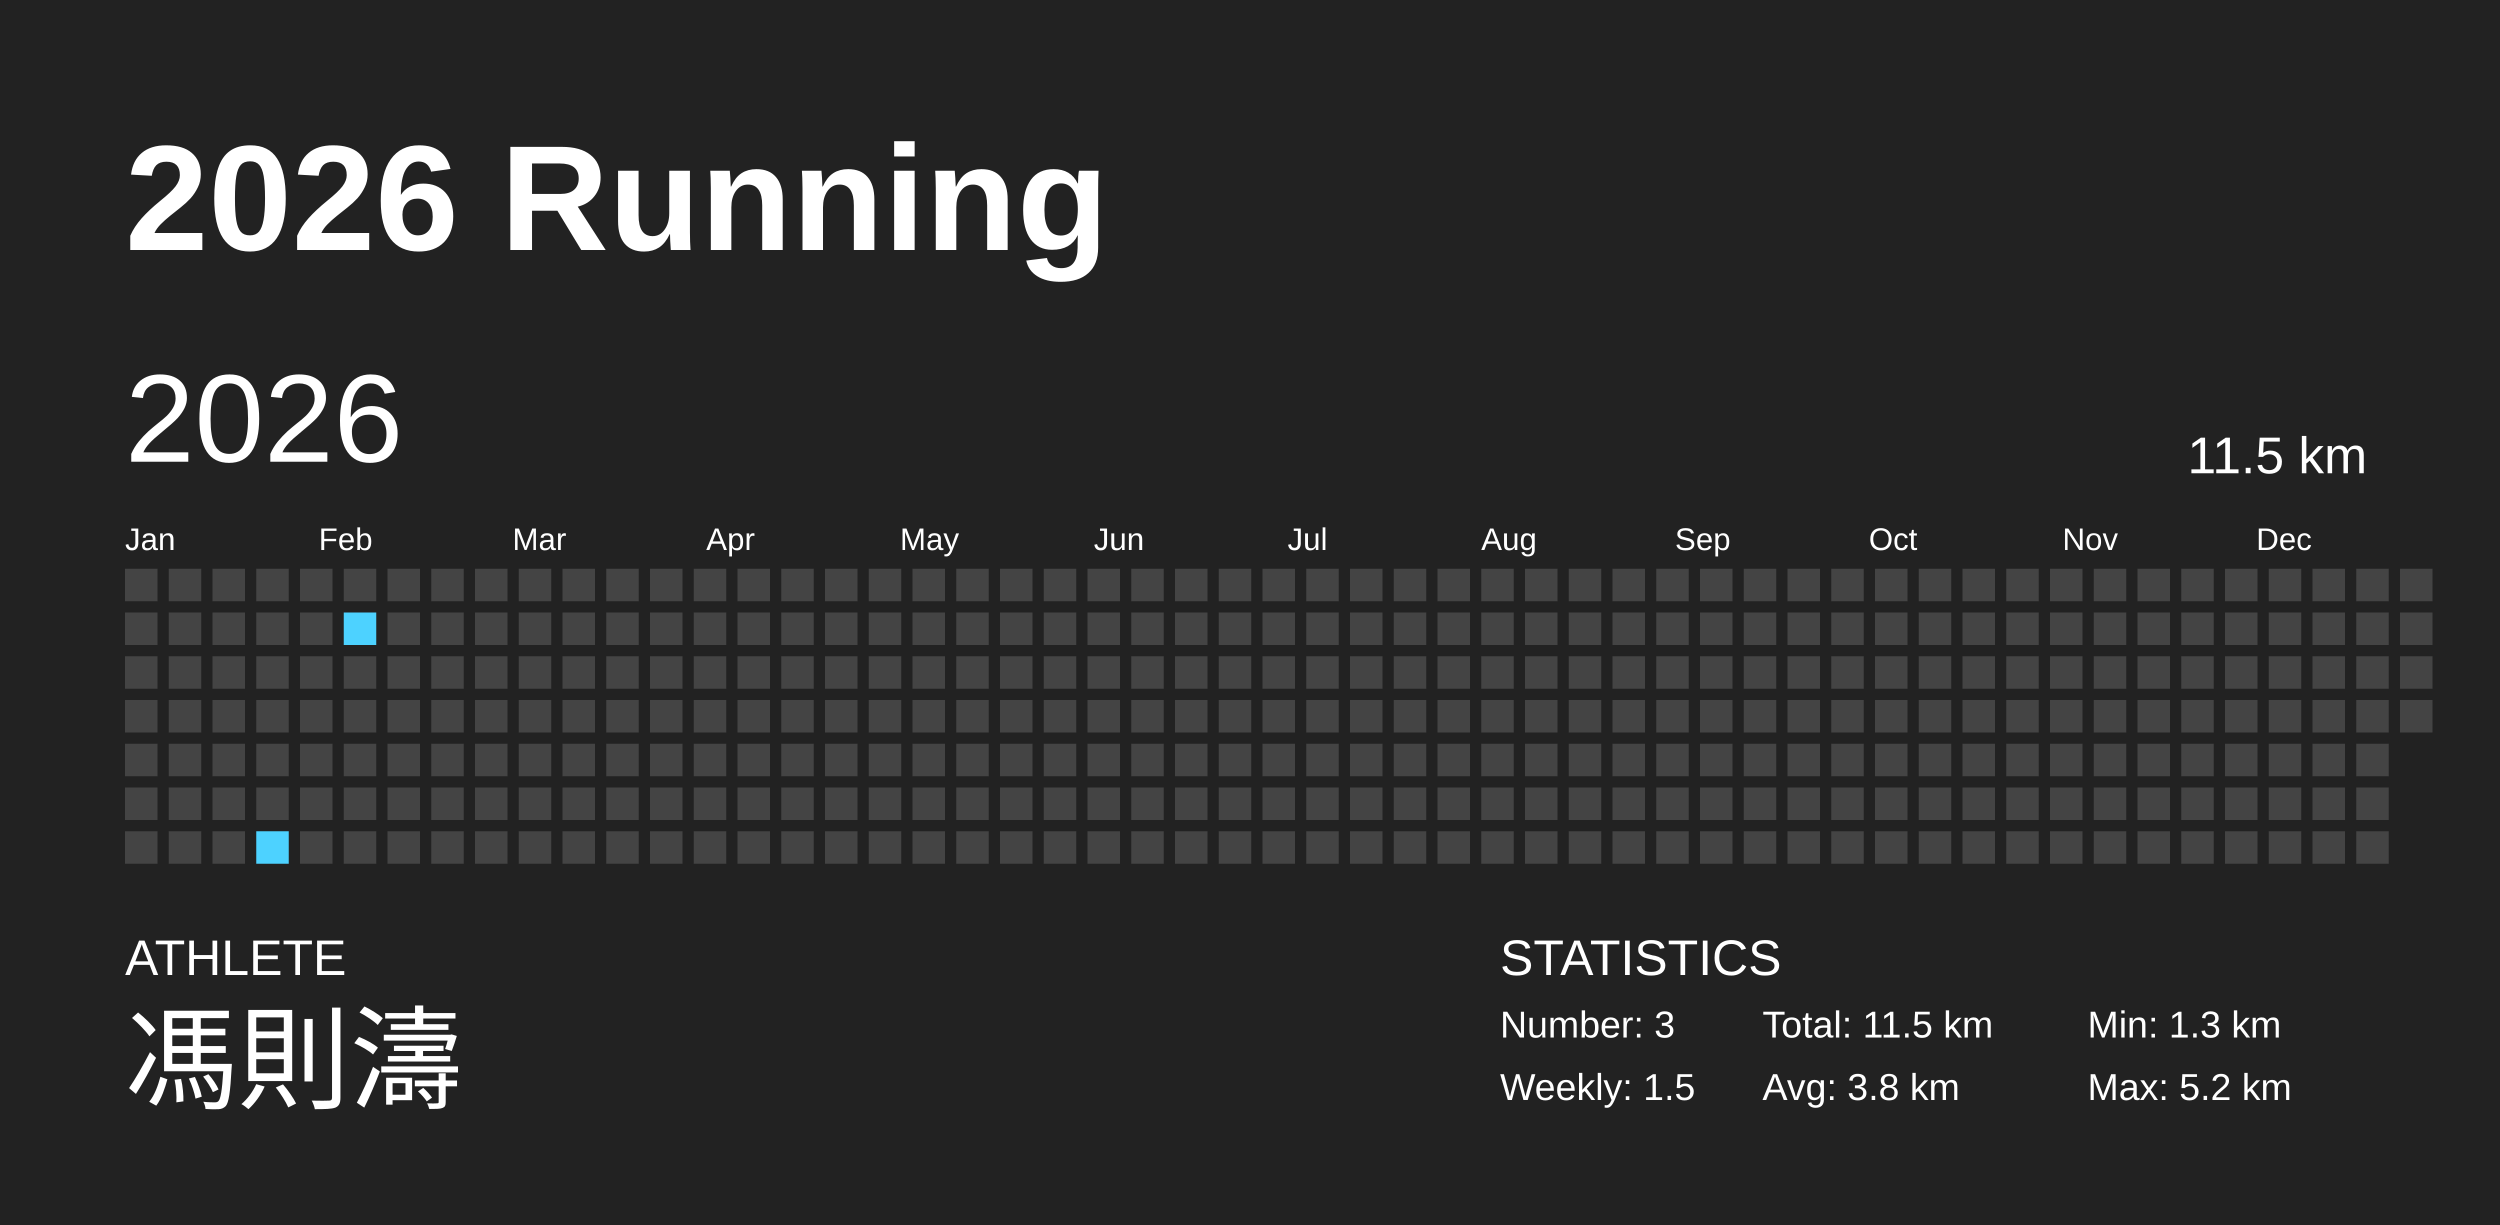
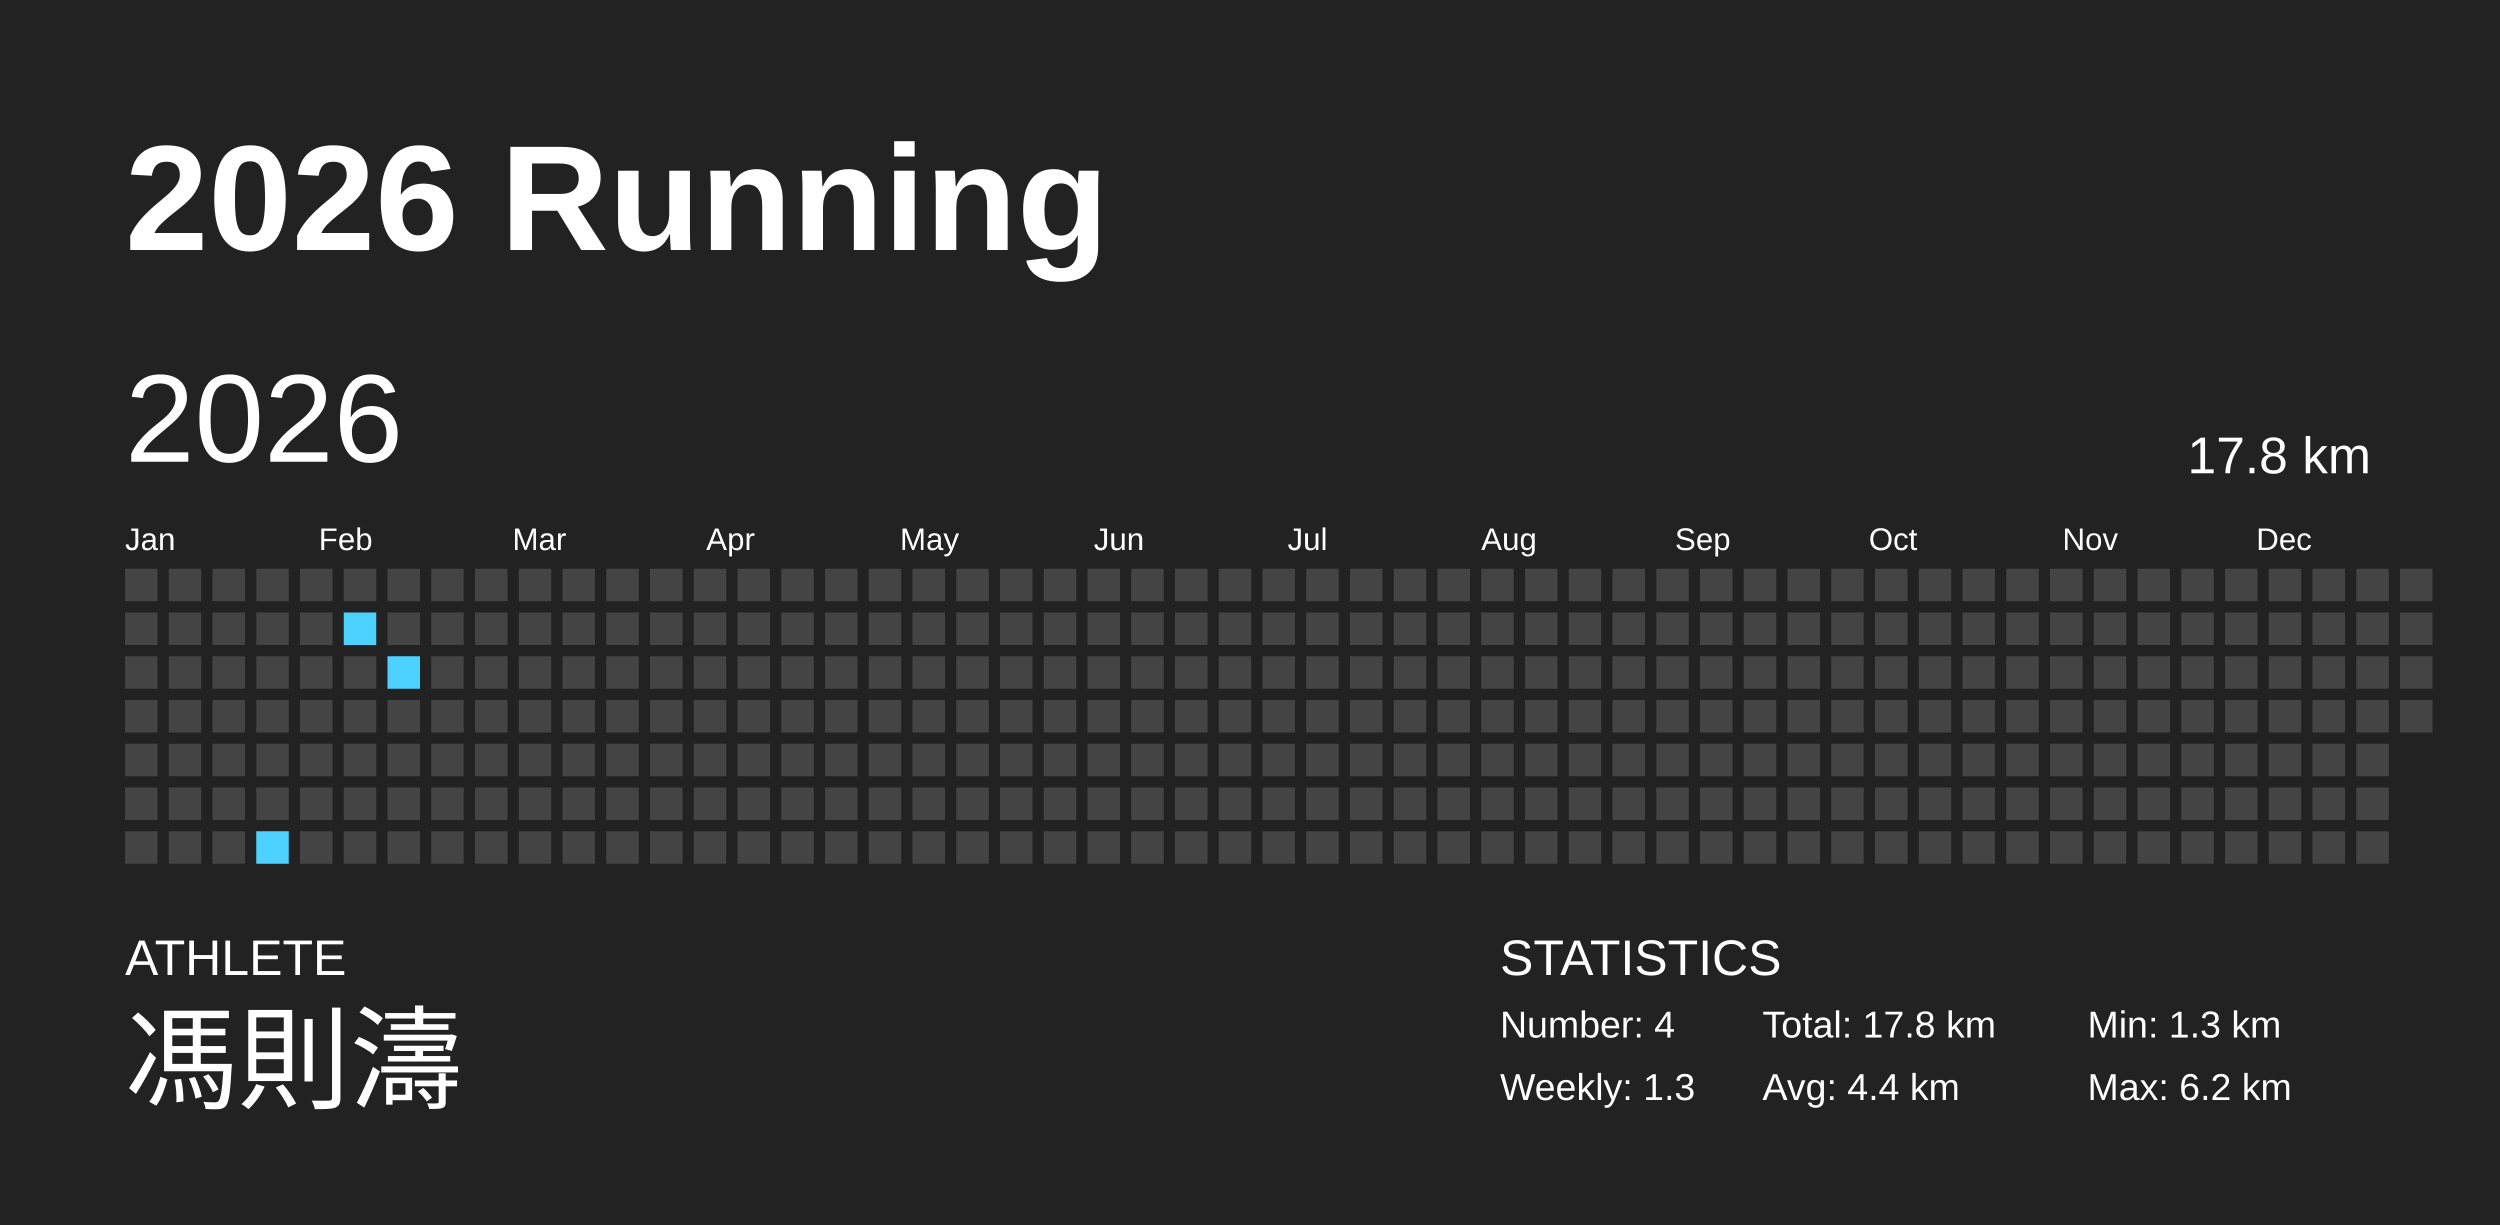
<svg xmlns="http://www.w3.org/2000/svg" baseProfile="full" height="98mm" version="1.1" viewBox="0,0,200,98" width="200mm">
  <defs />
  <rect fill="#222222" height="98" width="200" x="0" y="0" />
  <text fill="#FFFFFF" style="font-size:12px; font-family:Arial; font-weight:bold;" x="10" y="20">2026 Running</text>
  <text fill="#FFFFFF" style="font-size:4px; font-family:Arial" x="10" y="78">ATHLETE</text>
  <text fill="#FFFFFF" style="font-size:9px; font-family:Arial" x="10" y="88">馮則濤</text>
  <text fill="#FFFFFF" style="font-size:4px; font-family:Arial" x="120" y="78">STATISTICS</text>
-   <text fill="#FFFFFF" style="font-size:3px; font-family:Arial" x="120" y="83">Number: 3</text>
-   <text fill="#FFFFFF" style="font-size:3px; font-family:Arial" x="120" y="88">Weekly: 1.5</text>
-   <text fill="#FFFFFF" style="font-size:3px; font-family:Arial" x="141" y="83">Total: 11.5 km</text>
-   <text fill="#FFFFFF" style="font-size:3px; font-family:Arial" x="141" y="88">Avg: 3.8 km</text>
+   <text fill="#FFFFFF" style="font-size:3px; font-family:Arial" x="120" y="83">Number: 4</text>
+   <text fill="#FFFFFF" style="font-size:3px; font-family:Arial" x="120" y="88">Weekly: 1.3</text>
+   <text fill="#FFFFFF" style="font-size:3px; font-family:Arial" x="141" y="83">Total: 17.8 km</text>
+   <text fill="#FFFFFF" style="font-size:3px; font-family:Arial" x="141" y="88">Avg: 4.4 km</text>
  <text fill="#FFFFFF" style="font-size:3px; font-family:Arial" x="167" y="83">Min: 1.3 km</text>
-   <text fill="#FFFFFF" style="font-size:3px; font-family:Arial" x="167" y="88">Max: 5.2 km</text>
+   <text fill="#FFFFFF" style="font-size:3px; font-family:Arial" x="167" y="88">Max: 6.2 km</text>
  <text dominant-baseline="hanging" fill="#FFFFFF" style="font-size:10.0px; font-family:Arial;" x="10" y="30">2026</text>
-   <text dominant-baseline="hanging" fill="#FFFFFF" style="font-size:4.125px; font-family:Arial;" x="175" y="35">11.5 km</text>
+   <text dominant-baseline="hanging" fill="#FFFFFF" style="font-size:4.125px; font-family:Arial;" x="175" y="35">17.8 km</text>
  <text fill="#FFFFFF" style="font-size:2.5px; font-family:Arial" x="10.0" y="44">Jan</text>
  <text fill="#FFFFFF" style="font-size:2.5px; font-family:Arial" x="25.5" y="44">Feb</text>
  <text fill="#FFFFFF" style="font-size:2.5px; font-family:Arial" x="41.0" y="44">Mar</text>
  <text fill="#FFFFFF" style="font-size:2.5px; font-family:Arial" x="56.5" y="44">Apr</text>
  <text fill="#FFFFFF" style="font-size:2.5px; font-family:Arial" x="72.0" y="44">May</text>
  <text fill="#FFFFFF" style="font-size:2.5px; font-family:Arial" x="87.5" y="44">Jun</text>
  <text fill="#FFFFFF" style="font-size:2.5px; font-family:Arial" x="103.0" y="44">Jul</text>
  <text fill="#FFFFFF" style="font-size:2.5px; font-family:Arial" x="118.5" y="44">Aug</text>
  <text fill="#FFFFFF" style="font-size:2.5px; font-family:Arial" x="134.0" y="44">Sep</text>
  <text fill="#FFFFFF" style="font-size:2.5px; font-family:Arial" x="149.5" y="44">Oct</text>
  <text fill="#FFFFFF" style="font-size:2.5px; font-family:Arial" x="165.0" y="44">Nov</text>
  <text fill="#FFFFFF" style="font-size:2.5px; font-family:Arial" x="180.5" y="44">Dec</text>
  <rect fill="#444444" height="2.6" width="2.6" x="10.0" y="45.5" />
  <rect fill="#444444" height="2.6" width="2.6" x="10.0" y="49.0" />
  <rect fill="#444444" height="2.6" width="2.6" x="10.0" y="52.5" />
  <rect fill="#444444" height="2.6" width="2.6" x="10.0" y="56.0" />
  <rect fill="#444444" height="2.6" width="2.6" x="10.0" y="59.5" />
  <rect fill="#444444" height="2.6" width="2.6" x="10.0" y="63.0" />
  <rect fill="#444444" height="2.6" width="2.6" x="10.0" y="66.5" />
  <rect fill="#444444" height="2.6" width="2.6" x="13.5" y="45.5" />
  <rect fill="#444444" height="2.6" width="2.6" x="13.5" y="49.0" />
  <rect fill="#444444" height="2.6" width="2.6" x="13.5" y="52.5" />
  <rect fill="#444444" height="2.6" width="2.6" x="13.5" y="56.0" />
  <rect fill="#444444" height="2.6" width="2.6" x="13.5" y="59.5" />
  <rect fill="#444444" height="2.6" width="2.6" x="13.5" y="63.0" />
  <rect fill="#444444" height="2.6" width="2.6" x="13.5" y="66.5" />
  <rect fill="#444444" height="2.6" width="2.6" x="17.0" y="45.5" />
  <rect fill="#444444" height="2.6" width="2.6" x="17.0" y="49.0" />
  <rect fill="#444444" height="2.6" width="2.6" x="17.0" y="52.5" />
  <rect fill="#444444" height="2.6" width="2.6" x="17.0" y="56.0" />
  <rect fill="#444444" height="2.6" width="2.6" x="17.0" y="59.5" />
  <rect fill="#444444" height="2.6" width="2.6" x="17.0" y="63.0" />
  <rect fill="#444444" height="2.6" width="2.6" x="17.0" y="66.5" />
  <rect fill="#444444" height="2.6" width="2.6" x="20.5" y="45.5" />
  <rect fill="#444444" height="2.6" width="2.6" x="20.5" y="49.0" />
  <rect fill="#444444" height="2.6" width="2.6" x="20.5" y="52.5" />
  <rect fill="#444444" height="2.6" width="2.6" x="20.5" y="56.0" />
  <rect fill="#444444" height="2.6" width="2.6" x="20.5" y="59.5" />
  <rect fill="#444444" height="2.6" width="2.6" x="20.5" y="63.0" />
  <rect fill="#4dd2ff" height="2.6" width="2.6" x="20.5" y="66.5" />
  <rect fill="#444444" height="2.6" width="2.6" x="24.0" y="45.5" />
  <rect fill="#444444" height="2.6" width="2.6" x="24.0" y="49.0" />
  <rect fill="#444444" height="2.6" width="2.6" x="24.0" y="52.5" />
  <rect fill="#444444" height="2.6" width="2.6" x="24.0" y="56.0" />
  <rect fill="#444444" height="2.6" width="2.6" x="24.0" y="59.5" />
  <rect fill="#444444" height="2.6" width="2.6" x="24.0" y="63.0" />
  <rect fill="#444444" height="2.6" width="2.6" x="24.0" y="66.5" />
  <rect fill="#444444" height="2.6" width="2.6" x="27.5" y="45.5" />
  <rect fill="#4dd2ff" height="2.6" width="2.6" x="27.5" y="49.0" />
  <rect fill="#444444" height="2.6" width="2.6" x="27.5" y="52.5" />
  <rect fill="#444444" height="2.6" width="2.6" x="27.5" y="56.0" />
  <rect fill="#444444" height="2.6" width="2.6" x="27.5" y="59.5" />
  <rect fill="#444444" height="2.6" width="2.6" x="27.5" y="63.0" />
  <rect fill="#444444" height="2.6" width="2.6" x="27.5" y="66.5" />
  <rect fill="#444444" height="2.6" width="2.6" x="31.0" y="45.5" />
  <rect fill="#444444" height="2.6" width="2.6" x="31.0" y="49.0" />
-   <rect fill="#444444" height="2.6" width="2.6" x="31.0" y="52.5" />
+   <rect fill="#4dd2ff" height="2.6" width="2.6" x="31.0" y="52.5" />
  <rect fill="#444444" height="2.6" width="2.6" x="31.0" y="56.0" />
  <rect fill="#444444" height="2.6" width="2.6" x="31.0" y="59.5" />
  <rect fill="#444444" height="2.6" width="2.6" x="31.0" y="63.0" />
  <rect fill="#444444" height="2.6" width="2.6" x="31.0" y="66.5" />
  <rect fill="#444444" height="2.6" width="2.6" x="34.5" y="45.5" />
  <rect fill="#444444" height="2.6" width="2.6" x="34.5" y="49.0" />
  <rect fill="#444444" height="2.6" width="2.6" x="34.5" y="52.5" />
  <rect fill="#444444" height="2.6" width="2.6" x="34.5" y="56.0" />
  <rect fill="#444444" height="2.6" width="2.6" x="34.5" y="59.5" />
  <rect fill="#444444" height="2.6" width="2.6" x="34.5" y="63.0" />
  <rect fill="#444444" height="2.6" width="2.6" x="34.5" y="66.5" />
  <rect fill="#444444" height="2.6" width="2.6" x="38.0" y="45.5" />
  <rect fill="#444444" height="2.6" width="2.6" x="38.0" y="49.0" />
  <rect fill="#444444" height="2.6" width="2.6" x="38.0" y="52.5" />
  <rect fill="#444444" height="2.6" width="2.6" x="38.0" y="56.0" />
  <rect fill="#444444" height="2.6" width="2.6" x="38.0" y="59.5" />
  <rect fill="#444444" height="2.6" width="2.6" x="38.0" y="63.0" />
  <rect fill="#444444" height="2.6" width="2.6" x="38.0" y="66.5" />
  <rect fill="#444444" height="2.6" width="2.6" x="41.5" y="45.5" />
  <rect fill="#444444" height="2.6" width="2.6" x="41.5" y="49.0" />
  <rect fill="#444444" height="2.6" width="2.6" x="41.5" y="52.5" />
  <rect fill="#444444" height="2.6" width="2.6" x="41.5" y="56.0" />
  <rect fill="#444444" height="2.6" width="2.6" x="41.5" y="59.5" />
  <rect fill="#444444" height="2.6" width="2.6" x="41.5" y="63.0" />
  <rect fill="#444444" height="2.6" width="2.6" x="41.5" y="66.5" />
  <rect fill="#444444" height="2.6" width="2.6" x="45.0" y="45.5" />
  <rect fill="#444444" height="2.6" width="2.6" x="45.0" y="49.0" />
  <rect fill="#444444" height="2.6" width="2.6" x="45.0" y="52.5" />
  <rect fill="#444444" height="2.6" width="2.6" x="45.0" y="56.0" />
  <rect fill="#444444" height="2.6" width="2.6" x="45.0" y="59.5" />
  <rect fill="#444444" height="2.6" width="2.6" x="45.0" y="63.0" />
  <rect fill="#444444" height="2.6" width="2.6" x="45.0" y="66.5" />
  <rect fill="#444444" height="2.6" width="2.6" x="48.5" y="45.5" />
  <rect fill="#444444" height="2.6" width="2.6" x="48.5" y="49.0" />
  <rect fill="#444444" height="2.6" width="2.6" x="48.5" y="52.5" />
  <rect fill="#444444" height="2.6" width="2.6" x="48.5" y="56.0" />
  <rect fill="#444444" height="2.6" width="2.6" x="48.5" y="59.5" />
  <rect fill="#444444" height="2.6" width="2.6" x="48.5" y="63.0" />
  <rect fill="#444444" height="2.6" width="2.6" x="48.5" y="66.5" />
  <rect fill="#444444" height="2.6" width="2.6" x="52.0" y="45.5" />
  <rect fill="#444444" height="2.6" width="2.6" x="52.0" y="49.0" />
  <rect fill="#444444" height="2.6" width="2.6" x="52.0" y="52.5" />
  <rect fill="#444444" height="2.6" width="2.6" x="52.0" y="56.0" />
  <rect fill="#444444" height="2.6" width="2.6" x="52.0" y="59.5" />
  <rect fill="#444444" height="2.6" width="2.6" x="52.0" y="63.0" />
  <rect fill="#444444" height="2.6" width="2.6" x="52.0" y="66.5" />
  <rect fill="#444444" height="2.6" width="2.6" x="55.5" y="45.5" />
  <rect fill="#444444" height="2.6" width="2.6" x="55.5" y="49.0" />
  <rect fill="#444444" height="2.6" width="2.6" x="55.5" y="52.5" />
  <rect fill="#444444" height="2.6" width="2.6" x="55.5" y="56.0" />
  <rect fill="#444444" height="2.6" width="2.6" x="55.5" y="59.5" />
  <rect fill="#444444" height="2.6" width="2.6" x="55.5" y="63.0" />
  <rect fill="#444444" height="2.6" width="2.6" x="55.5" y="66.5" />
  <rect fill="#444444" height="2.6" width="2.6" x="59.0" y="45.5" />
  <rect fill="#444444" height="2.6" width="2.6" x="59.0" y="49.0" />
  <rect fill="#444444" height="2.6" width="2.6" x="59.0" y="52.5" />
  <rect fill="#444444" height="2.6" width="2.6" x="59.0" y="56.0" />
  <rect fill="#444444" height="2.6" width="2.6" x="59.0" y="59.5" />
  <rect fill="#444444" height="2.6" width="2.6" x="59.0" y="63.0" />
  <rect fill="#444444" height="2.6" width="2.6" x="59.0" y="66.5" />
  <rect fill="#444444" height="2.6" width="2.6" x="62.5" y="45.5" />
  <rect fill="#444444" height="2.6" width="2.6" x="62.5" y="49.0" />
  <rect fill="#444444" height="2.6" width="2.6" x="62.5" y="52.5" />
  <rect fill="#444444" height="2.6" width="2.6" x="62.5" y="56.0" />
  <rect fill="#444444" height="2.6" width="2.6" x="62.5" y="59.5" />
  <rect fill="#444444" height="2.6" width="2.6" x="62.5" y="63.0" />
  <rect fill="#444444" height="2.6" width="2.6" x="62.5" y="66.5" />
  <rect fill="#444444" height="2.6" width="2.6" x="66.0" y="45.5" />
  <rect fill="#444444" height="2.6" width="2.6" x="66.0" y="49.0" />
  <rect fill="#444444" height="2.6" width="2.6" x="66.0" y="52.5" />
  <rect fill="#444444" height="2.6" width="2.6" x="66.0" y="56.0" />
  <rect fill="#444444" height="2.6" width="2.6" x="66.0" y="59.5" />
  <rect fill="#444444" height="2.6" width="2.6" x="66.0" y="63.0" />
  <rect fill="#444444" height="2.6" width="2.6" x="66.0" y="66.5" />
  <rect fill="#444444" height="2.6" width="2.6" x="69.5" y="45.5" />
  <rect fill="#444444" height="2.6" width="2.6" x="69.5" y="49.0" />
  <rect fill="#444444" height="2.6" width="2.6" x="69.5" y="52.5" />
  <rect fill="#444444" height="2.6" width="2.6" x="69.5" y="56.0" />
  <rect fill="#444444" height="2.6" width="2.6" x="69.5" y="59.5" />
  <rect fill="#444444" height="2.6" width="2.6" x="69.5" y="63.0" />
  <rect fill="#444444" height="2.6" width="2.6" x="69.5" y="66.5" />
  <rect fill="#444444" height="2.6" width="2.6" x="73.0" y="45.5" />
  <rect fill="#444444" height="2.6" width="2.6" x="73.0" y="49.0" />
  <rect fill="#444444" height="2.6" width="2.6" x="73.0" y="52.5" />
  <rect fill="#444444" height="2.6" width="2.6" x="73.0" y="56.0" />
  <rect fill="#444444" height="2.6" width="2.6" x="73.0" y="59.5" />
  <rect fill="#444444" height="2.6" width="2.6" x="73.0" y="63.0" />
  <rect fill="#444444" height="2.6" width="2.6" x="73.0" y="66.5" />
  <rect fill="#444444" height="2.6" width="2.6" x="76.5" y="45.5" />
  <rect fill="#444444" height="2.6" width="2.6" x="76.5" y="49.0" />
  <rect fill="#444444" height="2.6" width="2.6" x="76.5" y="52.5" />
  <rect fill="#444444" height="2.6" width="2.6" x="76.5" y="56.0" />
  <rect fill="#444444" height="2.6" width="2.6" x="76.5" y="59.5" />
  <rect fill="#444444" height="2.6" width="2.6" x="76.5" y="63.0" />
  <rect fill="#444444" height="2.6" width="2.6" x="76.5" y="66.5" />
  <rect fill="#444444" height="2.6" width="2.6" x="80.0" y="45.5" />
  <rect fill="#444444" height="2.6" width="2.6" x="80.0" y="49.0" />
  <rect fill="#444444" height="2.6" width="2.6" x="80.0" y="52.5" />
  <rect fill="#444444" height="2.6" width="2.6" x="80.0" y="56.0" />
  <rect fill="#444444" height="2.6" width="2.6" x="80.0" y="59.5" />
  <rect fill="#444444" height="2.6" width="2.6" x="80.0" y="63.0" />
  <rect fill="#444444" height="2.6" width="2.6" x="80.0" y="66.5" />
  <rect fill="#444444" height="2.6" width="2.6" x="83.5" y="45.5" />
  <rect fill="#444444" height="2.6" width="2.6" x="83.5" y="49.0" />
  <rect fill="#444444" height="2.6" width="2.6" x="83.5" y="52.5" />
  <rect fill="#444444" height="2.6" width="2.6" x="83.5" y="56.0" />
  <rect fill="#444444" height="2.6" width="2.6" x="83.5" y="59.5" />
  <rect fill="#444444" height="2.6" width="2.6" x="83.5" y="63.0" />
  <rect fill="#444444" height="2.6" width="2.6" x="83.5" y="66.5" />
  <rect fill="#444444" height="2.6" width="2.6" x="87.0" y="45.5" />
  <rect fill="#444444" height="2.6" width="2.6" x="87.0" y="49.0" />
  <rect fill="#444444" height="2.6" width="2.6" x="87.0" y="52.5" />
  <rect fill="#444444" height="2.6" width="2.6" x="87.0" y="56.0" />
  <rect fill="#444444" height="2.6" width="2.6" x="87.0" y="59.5" />
  <rect fill="#444444" height="2.6" width="2.6" x="87.0" y="63.0" />
  <rect fill="#444444" height="2.6" width="2.6" x="87.0" y="66.5" />
  <rect fill="#444444" height="2.6" width="2.6" x="90.5" y="45.5" />
  <rect fill="#444444" height="2.6" width="2.6" x="90.5" y="49.0" />
  <rect fill="#444444" height="2.6" width="2.6" x="90.5" y="52.5" />
  <rect fill="#444444" height="2.6" width="2.6" x="90.5" y="56.0" />
  <rect fill="#444444" height="2.6" width="2.6" x="90.5" y="59.5" />
  <rect fill="#444444" height="2.6" width="2.6" x="90.5" y="63.0" />
  <rect fill="#444444" height="2.6" width="2.6" x="90.5" y="66.5" />
  <rect fill="#444444" height="2.6" width="2.6" x="94.0" y="45.5" />
  <rect fill="#444444" height="2.6" width="2.6" x="94.0" y="49.0" />
  <rect fill="#444444" height="2.6" width="2.6" x="94.0" y="52.5" />
  <rect fill="#444444" height="2.6" width="2.6" x="94.0" y="56.0" />
  <rect fill="#444444" height="2.6" width="2.6" x="94.0" y="59.5" />
  <rect fill="#444444" height="2.6" width="2.6" x="94.0" y="63.0" />
  <rect fill="#444444" height="2.6" width="2.6" x="94.0" y="66.5" />
  <rect fill="#444444" height="2.6" width="2.6" x="97.5" y="45.5" />
  <rect fill="#444444" height="2.6" width="2.6" x="97.5" y="49.0" />
  <rect fill="#444444" height="2.6" width="2.6" x="97.5" y="52.5" />
  <rect fill="#444444" height="2.6" width="2.6" x="97.5" y="56.0" />
  <rect fill="#444444" height="2.6" width="2.6" x="97.5" y="59.5" />
  <rect fill="#444444" height="2.6" width="2.6" x="97.5" y="63.0" />
  <rect fill="#444444" height="2.6" width="2.6" x="97.5" y="66.5" />
  <rect fill="#444444" height="2.6" width="2.6" x="101.0" y="45.5" />
  <rect fill="#444444" height="2.6" width="2.6" x="101.0" y="49.0" />
  <rect fill="#444444" height="2.6" width="2.6" x="101.0" y="52.5" />
  <rect fill="#444444" height="2.6" width="2.6" x="101.0" y="56.0" />
  <rect fill="#444444" height="2.6" width="2.6" x="101.0" y="59.5" />
  <rect fill="#444444" height="2.6" width="2.6" x="101.0" y="63.0" />
  <rect fill="#444444" height="2.6" width="2.6" x="101.0" y="66.5" />
  <rect fill="#444444" height="2.6" width="2.6" x="104.5" y="45.5" />
  <rect fill="#444444" height="2.6" width="2.6" x="104.5" y="49.0" />
  <rect fill="#444444" height="2.6" width="2.6" x="104.5" y="52.5" />
  <rect fill="#444444" height="2.6" width="2.6" x="104.5" y="56.0" />
  <rect fill="#444444" height="2.6" width="2.6" x="104.5" y="59.5" />
  <rect fill="#444444" height="2.6" width="2.6" x="104.5" y="63.0" />
  <rect fill="#444444" height="2.6" width="2.6" x="104.5" y="66.5" />
  <rect fill="#444444" height="2.6" width="2.6" x="108.0" y="45.5" />
  <rect fill="#444444" height="2.6" width="2.6" x="108.0" y="49.0" />
  <rect fill="#444444" height="2.6" width="2.6" x="108.0" y="52.5" />
  <rect fill="#444444" height="2.6" width="2.6" x="108.0" y="56.0" />
  <rect fill="#444444" height="2.6" width="2.6" x="108.0" y="59.5" />
  <rect fill="#444444" height="2.6" width="2.6" x="108.0" y="63.0" />
  <rect fill="#444444" height="2.6" width="2.6" x="108.0" y="66.5" />
  <rect fill="#444444" height="2.6" width="2.6" x="111.5" y="45.5" />
  <rect fill="#444444" height="2.6" width="2.6" x="111.5" y="49.0" />
  <rect fill="#444444" height="2.6" width="2.6" x="111.5" y="52.5" />
  <rect fill="#444444" height="2.6" width="2.6" x="111.5" y="56.0" />
  <rect fill="#444444" height="2.6" width="2.6" x="111.5" y="59.5" />
  <rect fill="#444444" height="2.6" width="2.6" x="111.5" y="63.0" />
  <rect fill="#444444" height="2.6" width="2.6" x="111.5" y="66.5" />
  <rect fill="#444444" height="2.6" width="2.6" x="115.0" y="45.5" />
  <rect fill="#444444" height="2.6" width="2.6" x="115.0" y="49.0" />
  <rect fill="#444444" height="2.6" width="2.6" x="115.0" y="52.5" />
  <rect fill="#444444" height="2.6" width="2.6" x="115.0" y="56.0" />
  <rect fill="#444444" height="2.6" width="2.6" x="115.0" y="59.5" />
  <rect fill="#444444" height="2.6" width="2.6" x="115.0" y="63.0" />
  <rect fill="#444444" height="2.6" width="2.6" x="115.0" y="66.5" />
  <rect fill="#444444" height="2.6" width="2.6" x="118.5" y="45.5" />
  <rect fill="#444444" height="2.6" width="2.6" x="118.5" y="49.0" />
  <rect fill="#444444" height="2.6" width="2.6" x="118.5" y="52.5" />
  <rect fill="#444444" height="2.6" width="2.6" x="118.5" y="56.0" />
  <rect fill="#444444" height="2.6" width="2.6" x="118.5" y="59.5" />
  <rect fill="#444444" height="2.6" width="2.6" x="118.5" y="63.0" />
  <rect fill="#444444" height="2.6" width="2.6" x="118.5" y="66.5" />
  <rect fill="#444444" height="2.6" width="2.6" x="122.0" y="45.5" />
  <rect fill="#444444" height="2.6" width="2.6" x="122.0" y="49.0" />
  <rect fill="#444444" height="2.6" width="2.6" x="122.0" y="52.5" />
  <rect fill="#444444" height="2.6" width="2.6" x="122.0" y="56.0" />
  <rect fill="#444444" height="2.6" width="2.6" x="122.0" y="59.5" />
  <rect fill="#444444" height="2.6" width="2.6" x="122.0" y="63.0" />
  <rect fill="#444444" height="2.6" width="2.6" x="122.0" y="66.5" />
  <rect fill="#444444" height="2.6" width="2.6" x="125.5" y="45.5" />
  <rect fill="#444444" height="2.6" width="2.6" x="125.5" y="49.0" />
  <rect fill="#444444" height="2.6" width="2.6" x="125.5" y="52.5" />
  <rect fill="#444444" height="2.6" width="2.6" x="125.5" y="56.0" />
  <rect fill="#444444" height="2.6" width="2.6" x="125.5" y="59.5" />
  <rect fill="#444444" height="2.6" width="2.6" x="125.5" y="63.0" />
  <rect fill="#444444" height="2.6" width="2.6" x="125.5" y="66.5" />
  <rect fill="#444444" height="2.6" width="2.6" x="129.0" y="45.5" />
  <rect fill="#444444" height="2.6" width="2.6" x="129.0" y="49.0" />
  <rect fill="#444444" height="2.6" width="2.6" x="129.0" y="52.5" />
  <rect fill="#444444" height="2.6" width="2.6" x="129.0" y="56.0" />
  <rect fill="#444444" height="2.6" width="2.6" x="129.0" y="59.5" />
  <rect fill="#444444" height="2.6" width="2.6" x="129.0" y="63.0" />
  <rect fill="#444444" height="2.6" width="2.6" x="129.0" y="66.5" />
  <rect fill="#444444" height="2.6" width="2.6" x="132.5" y="45.5" />
  <rect fill="#444444" height="2.6" width="2.6" x="132.5" y="49.0" />
  <rect fill="#444444" height="2.6" width="2.6" x="132.5" y="52.5" />
  <rect fill="#444444" height="2.6" width="2.6" x="132.5" y="56.0" />
  <rect fill="#444444" height="2.6" width="2.6" x="132.5" y="59.5" />
  <rect fill="#444444" height="2.6" width="2.6" x="132.5" y="63.0" />
  <rect fill="#444444" height="2.6" width="2.6" x="132.5" y="66.5" />
  <rect fill="#444444" height="2.6" width="2.6" x="136.0" y="45.5" />
  <rect fill="#444444" height="2.6" width="2.6" x="136.0" y="49.0" />
  <rect fill="#444444" height="2.6" width="2.6" x="136.0" y="52.5" />
  <rect fill="#444444" height="2.6" width="2.6" x="136.0" y="56.0" />
  <rect fill="#444444" height="2.6" width="2.6" x="136.0" y="59.5" />
  <rect fill="#444444" height="2.6" width="2.6" x="136.0" y="63.0" />
  <rect fill="#444444" height="2.6" width="2.6" x="136.0" y="66.5" />
  <rect fill="#444444" height="2.6" width="2.6" x="139.5" y="45.5" />
  <rect fill="#444444" height="2.6" width="2.6" x="139.5" y="49.0" />
  <rect fill="#444444" height="2.6" width="2.6" x="139.5" y="52.5" />
  <rect fill="#444444" height="2.6" width="2.6" x="139.5" y="56.0" />
  <rect fill="#444444" height="2.6" width="2.6" x="139.5" y="59.5" />
  <rect fill="#444444" height="2.6" width="2.6" x="139.5" y="63.0" />
  <rect fill="#444444" height="2.6" width="2.6" x="139.5" y="66.5" />
  <rect fill="#444444" height="2.6" width="2.6" x="143.0" y="45.5" />
  <rect fill="#444444" height="2.6" width="2.6" x="143.0" y="49.0" />
  <rect fill="#444444" height="2.6" width="2.6" x="143.0" y="52.5" />
  <rect fill="#444444" height="2.6" width="2.6" x="143.0" y="56.0" />
  <rect fill="#444444" height="2.6" width="2.6" x="143.0" y="59.5" />
  <rect fill="#444444" height="2.6" width="2.6" x="143.0" y="63.0" />
  <rect fill="#444444" height="2.6" width="2.6" x="143.0" y="66.5" />
  <rect fill="#444444" height="2.6" width="2.6" x="146.5" y="45.5" />
  <rect fill="#444444" height="2.6" width="2.6" x="146.5" y="49.0" />
  <rect fill="#444444" height="2.6" width="2.6" x="146.5" y="52.5" />
  <rect fill="#444444" height="2.6" width="2.6" x="146.5" y="56.0" />
  <rect fill="#444444" height="2.6" width="2.6" x="146.5" y="59.5" />
  <rect fill="#444444" height="2.6" width="2.6" x="146.5" y="63.0" />
  <rect fill="#444444" height="2.6" width="2.6" x="146.5" y="66.5" />
  <rect fill="#444444" height="2.6" width="2.6" x="150.0" y="45.5" />
  <rect fill="#444444" height="2.6" width="2.6" x="150.0" y="49.0" />
  <rect fill="#444444" height="2.6" width="2.6" x="150.0" y="52.5" />
  <rect fill="#444444" height="2.6" width="2.6" x="150.0" y="56.0" />
  <rect fill="#444444" height="2.6" width="2.6" x="150.0" y="59.5" />
  <rect fill="#444444" height="2.6" width="2.6" x="150.0" y="63.0" />
  <rect fill="#444444" height="2.6" width="2.6" x="150.0" y="66.5" />
  <rect fill="#444444" height="2.6" width="2.6" x="153.5" y="45.5" />
  <rect fill="#444444" height="2.6" width="2.6" x="153.5" y="49.0" />
  <rect fill="#444444" height="2.6" width="2.6" x="153.5" y="52.5" />
  <rect fill="#444444" height="2.6" width="2.6" x="153.5" y="56.0" />
  <rect fill="#444444" height="2.6" width="2.6" x="153.5" y="59.5" />
  <rect fill="#444444" height="2.6" width="2.6" x="153.5" y="63.0" />
  <rect fill="#444444" height="2.6" width="2.6" x="153.5" y="66.5" />
  <rect fill="#444444" height="2.6" width="2.6" x="157.0" y="45.5" />
  <rect fill="#444444" height="2.6" width="2.6" x="157.0" y="49.0" />
  <rect fill="#444444" height="2.6" width="2.6" x="157.0" y="52.5" />
  <rect fill="#444444" height="2.6" width="2.6" x="157.0" y="56.0" />
  <rect fill="#444444" height="2.6" width="2.6" x="157.0" y="59.5" />
  <rect fill="#444444" height="2.6" width="2.6" x="157.0" y="63.0" />
  <rect fill="#444444" height="2.6" width="2.6" x="157.0" y="66.5" />
  <rect fill="#444444" height="2.6" width="2.6" x="160.5" y="45.5" />
  <rect fill="#444444" height="2.6" width="2.6" x="160.5" y="49.0" />
  <rect fill="#444444" height="2.6" width="2.6" x="160.5" y="52.5" />
  <rect fill="#444444" height="2.6" width="2.6" x="160.5" y="56.0" />
  <rect fill="#444444" height="2.6" width="2.6" x="160.5" y="59.5" />
  <rect fill="#444444" height="2.6" width="2.6" x="160.5" y="63.0" />
  <rect fill="#444444" height="2.6" width="2.6" x="160.5" y="66.5" />
  <rect fill="#444444" height="2.6" width="2.6" x="164.0" y="45.5" />
  <rect fill="#444444" height="2.6" width="2.6" x="164.0" y="49.0" />
  <rect fill="#444444" height="2.6" width="2.6" x="164.0" y="52.5" />
  <rect fill="#444444" height="2.6" width="2.6" x="164.0" y="56.0" />
  <rect fill="#444444" height="2.6" width="2.6" x="164.0" y="59.5" />
  <rect fill="#444444" height="2.6" width="2.6" x="164.0" y="63.0" />
  <rect fill="#444444" height="2.6" width="2.6" x="164.0" y="66.5" />
  <rect fill="#444444" height="2.6" width="2.6" x="167.5" y="45.5" />
  <rect fill="#444444" height="2.6" width="2.6" x="167.5" y="49.0" />
  <rect fill="#444444" height="2.6" width="2.6" x="167.5" y="52.5" />
  <rect fill="#444444" height="2.6" width="2.6" x="167.5" y="56.0" />
  <rect fill="#444444" height="2.6" width="2.6" x="167.5" y="59.5" />
  <rect fill="#444444" height="2.6" width="2.6" x="167.5" y="63.0" />
  <rect fill="#444444" height="2.6" width="2.6" x="167.5" y="66.5" />
  <rect fill="#444444" height="2.6" width="2.6" x="171.0" y="45.5" />
  <rect fill="#444444" height="2.6" width="2.6" x="171.0" y="49.0" />
  <rect fill="#444444" height="2.6" width="2.6" x="171.0" y="52.5" />
  <rect fill="#444444" height="2.6" width="2.6" x="171.0" y="56.0" />
  <rect fill="#444444" height="2.6" width="2.6" x="171.0" y="59.5" />
  <rect fill="#444444" height="2.6" width="2.6" x="171.0" y="63.0" />
  <rect fill="#444444" height="2.6" width="2.6" x="171.0" y="66.5" />
  <rect fill="#444444" height="2.6" width="2.6" x="174.5" y="45.5" />
  <rect fill="#444444" height="2.6" width="2.6" x="174.5" y="49.0" />
  <rect fill="#444444" height="2.6" width="2.6" x="174.5" y="52.5" />
  <rect fill="#444444" height="2.6" width="2.6" x="174.5" y="56.0" />
  <rect fill="#444444" height="2.6" width="2.6" x="174.5" y="59.5" />
  <rect fill="#444444" height="2.6" width="2.6" x="174.5" y="63.0" />
  <rect fill="#444444" height="2.6" width="2.6" x="174.5" y="66.5" />
  <rect fill="#444444" height="2.6" width="2.6" x="178.0" y="45.5" />
  <rect fill="#444444" height="2.6" width="2.6" x="178.0" y="49.0" />
  <rect fill="#444444" height="2.6" width="2.6" x="178.0" y="52.5" />
  <rect fill="#444444" height="2.6" width="2.6" x="178.0" y="56.0" />
  <rect fill="#444444" height="2.6" width="2.6" x="178.0" y="59.5" />
  <rect fill="#444444" height="2.6" width="2.6" x="178.0" y="63.0" />
  <rect fill="#444444" height="2.6" width="2.6" x="178.0" y="66.5" />
  <rect fill="#444444" height="2.6" width="2.6" x="181.5" y="45.5" />
  <rect fill="#444444" height="2.6" width="2.6" x="181.5" y="49.0" />
  <rect fill="#444444" height="2.6" width="2.6" x="181.5" y="52.5" />
  <rect fill="#444444" height="2.6" width="2.6" x="181.5" y="56.0" />
  <rect fill="#444444" height="2.6" width="2.6" x="181.5" y="59.5" />
  <rect fill="#444444" height="2.6" width="2.6" x="181.5" y="63.0" />
  <rect fill="#444444" height="2.6" width="2.6" x="181.5" y="66.5" />
  <rect fill="#444444" height="2.6" width="2.6" x="185.0" y="45.5" />
  <rect fill="#444444" height="2.6" width="2.6" x="185.0" y="49.0" />
  <rect fill="#444444" height="2.6" width="2.6" x="185.0" y="52.5" />
  <rect fill="#444444" height="2.6" width="2.6" x="185.0" y="56.0" />
  <rect fill="#444444" height="2.6" width="2.6" x="185.0" y="59.5" />
  <rect fill="#444444" height="2.6" width="2.6" x="185.0" y="63.0" />
  <rect fill="#444444" height="2.6" width="2.6" x="185.0" y="66.5" />
  <rect fill="#444444" height="2.6" width="2.6" x="188.5" y="45.5" />
  <rect fill="#444444" height="2.6" width="2.6" x="188.5" y="49.0" />
  <rect fill="#444444" height="2.6" width="2.6" x="188.5" y="52.5" />
  <rect fill="#444444" height="2.6" width="2.6" x="188.5" y="56.0" />
  <rect fill="#444444" height="2.6" width="2.6" x="188.5" y="59.5" />
  <rect fill="#444444" height="2.6" width="2.6" x="188.5" y="63.0" />
  <rect fill="#444444" height="2.6" width="2.6" x="188.5" y="66.5" />
  <rect fill="#444444" height="2.6" width="2.6" x="192.0" y="45.5" />
  <rect fill="#444444" height="2.6" width="2.6" x="192.0" y="49.0" />
  <rect fill="#444444" height="2.6" width="2.6" x="192.0" y="52.5" />
  <rect fill="#444444" height="2.6" width="2.6" x="192.0" y="56.0" />
</svg>
